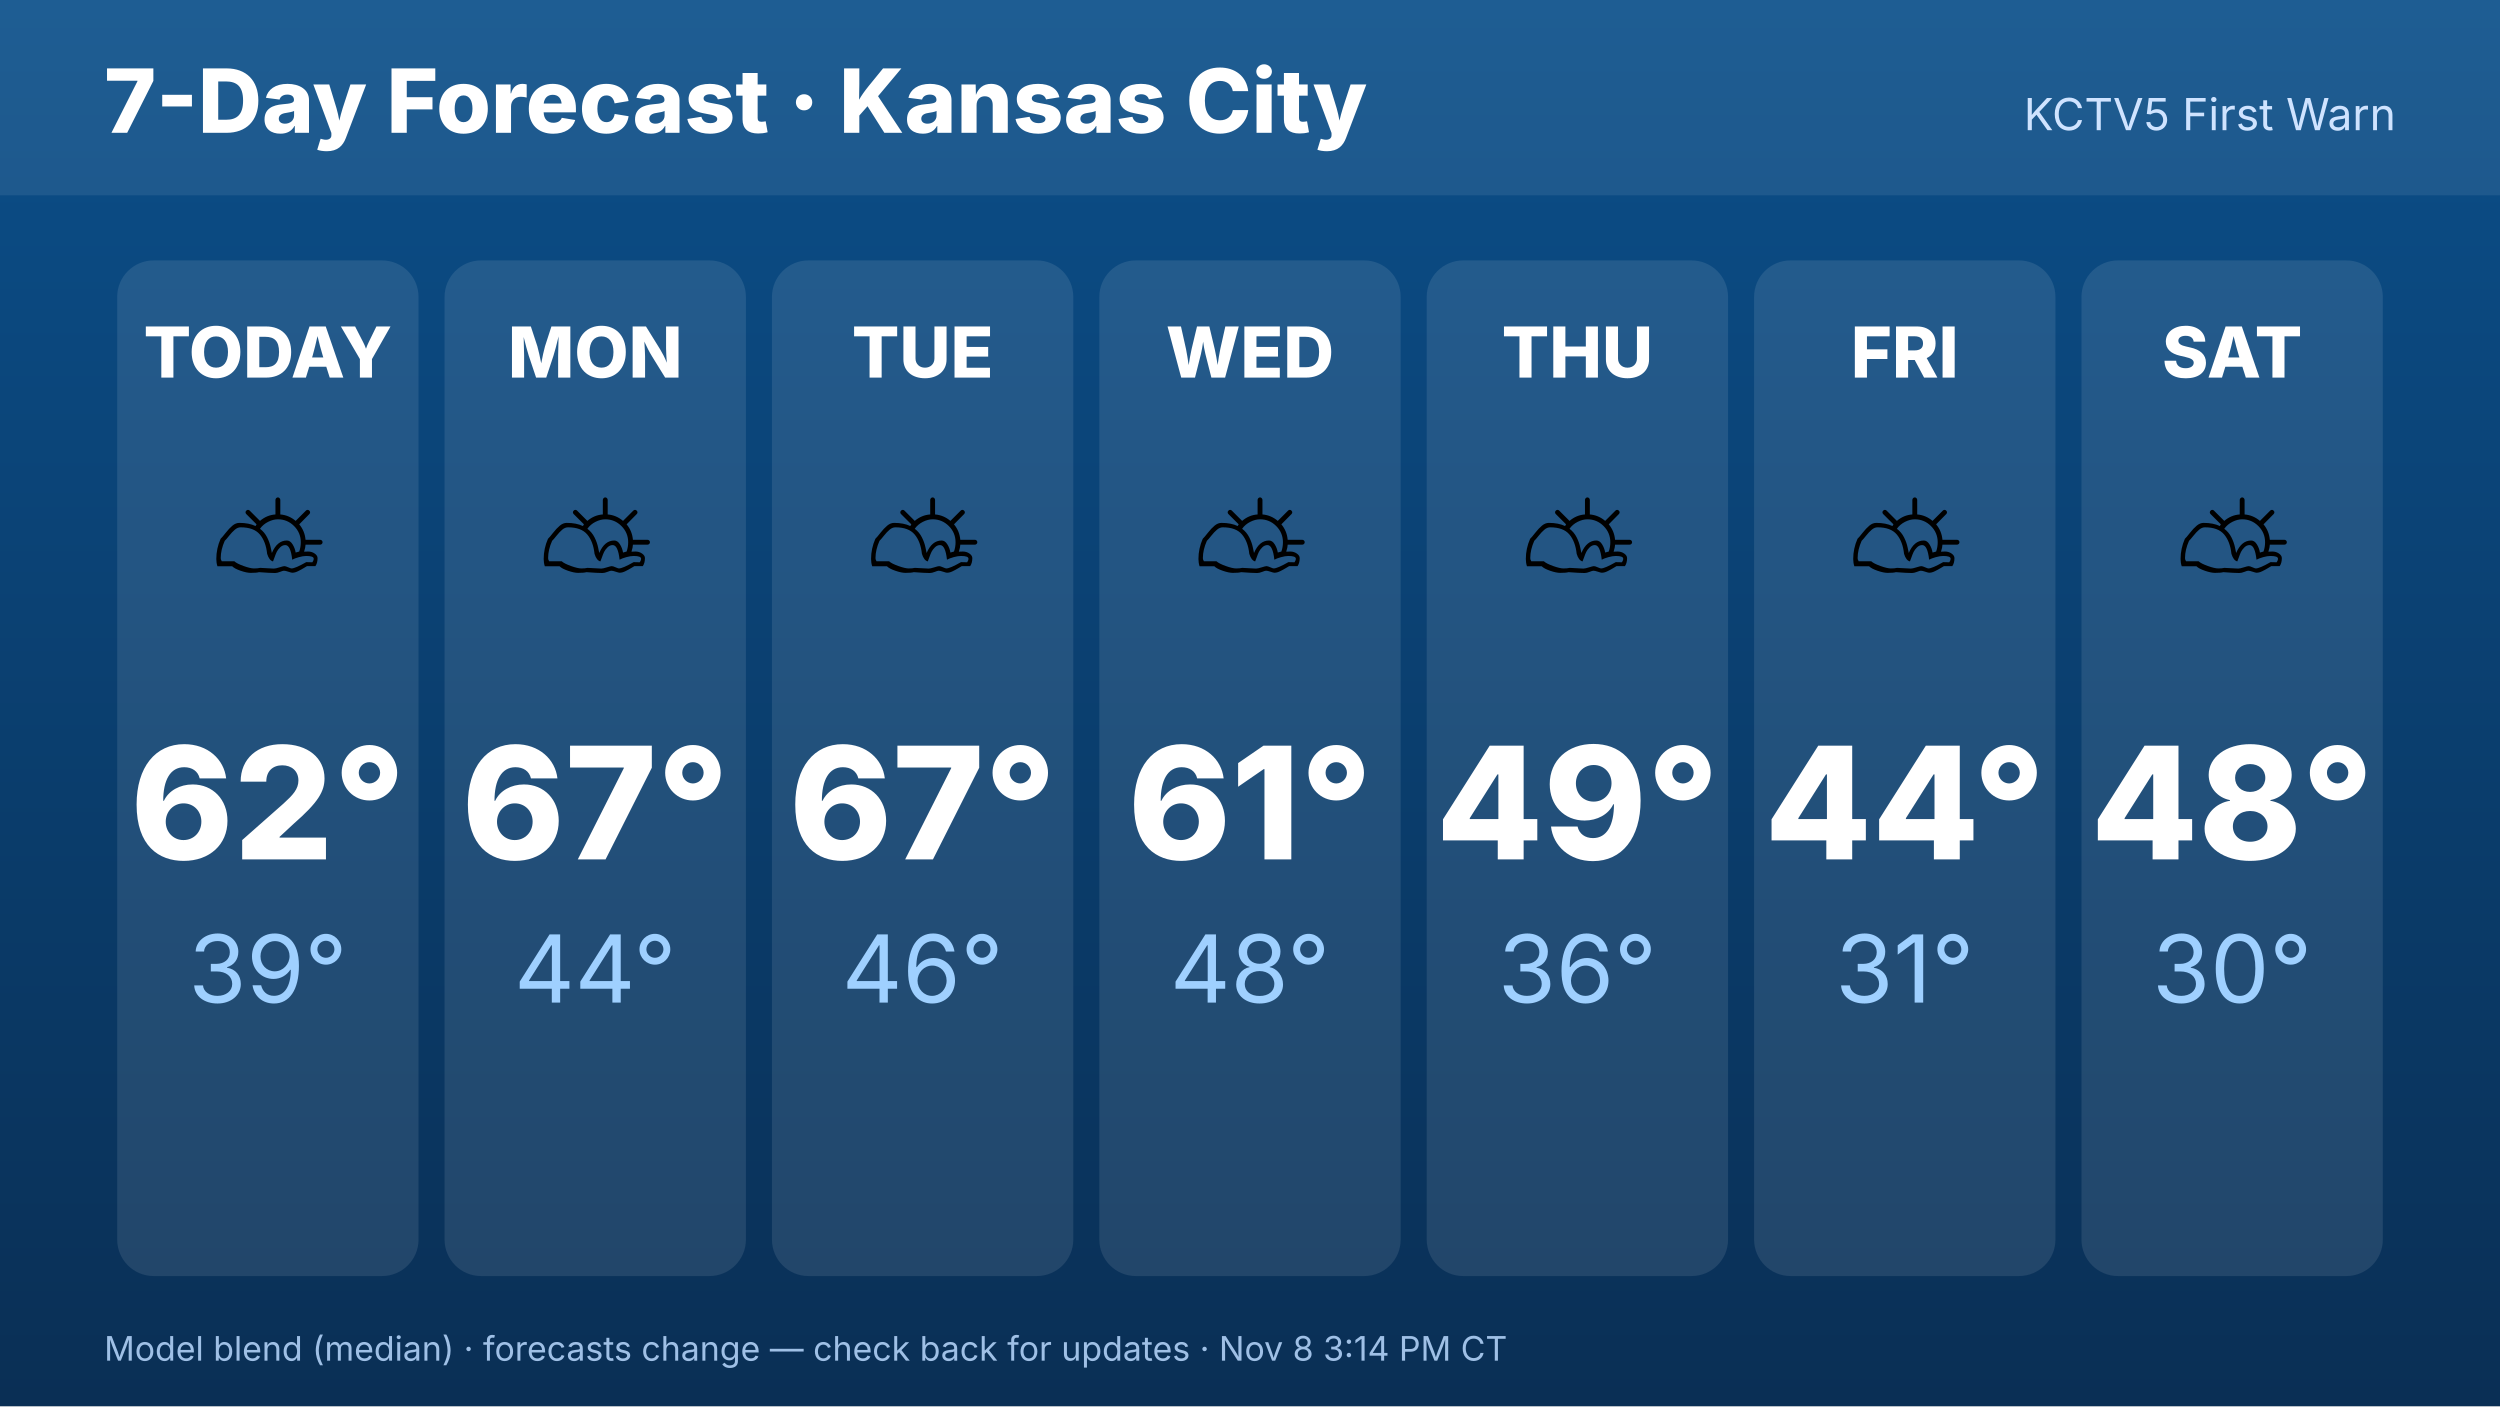
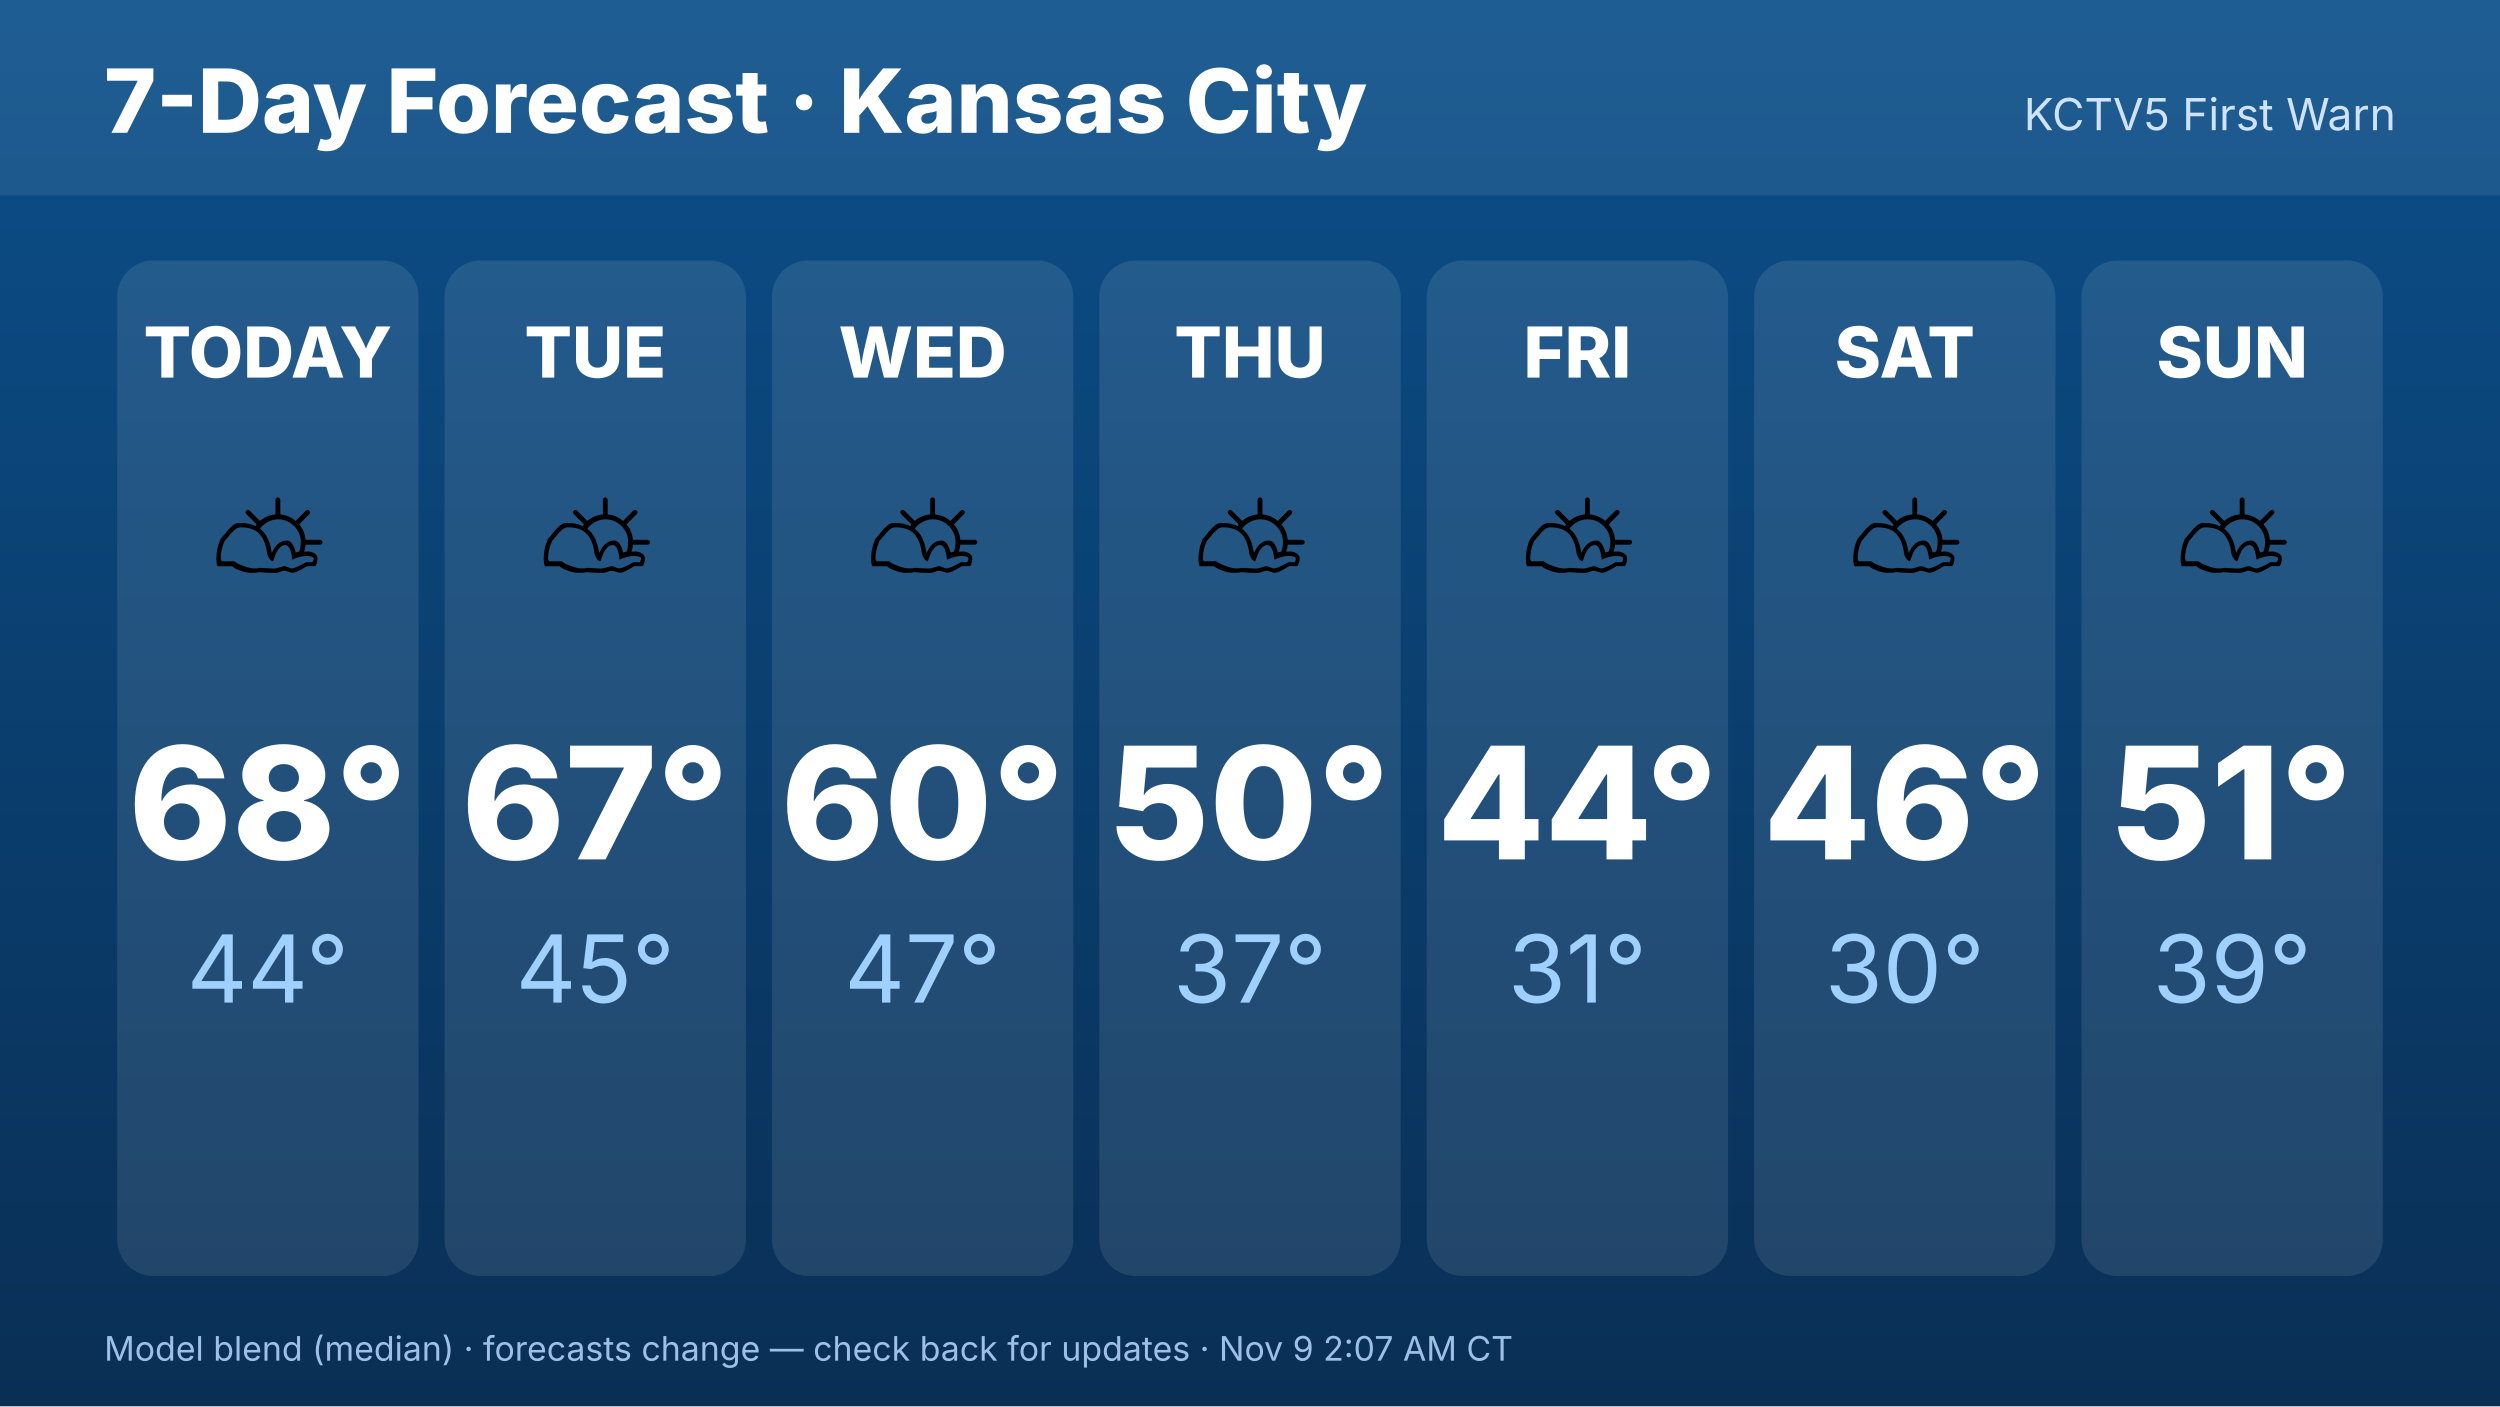
<svg xmlns="http://www.w3.org/2000/svg" width="1920" height="1080" viewBox="0 0 1920 1080" font-family="Inter,Helvetica,Arial,sans-serif">
  <defs>
    <linearGradient id="bg" x1="0" y1="0" x2="0" y2="1">
      <stop offset="0" stop-color="#0b4f8a" />
      <stop offset="1" stop-color="#0a2f55" />
    </linearGradient>
  </defs>
  <rect width="1920" height="1080" fill="url(#bg)" />
  <rect x="0" y="0" width="1920" height="150" fill="#ffffff" opacity=".08" />
  <text x="80" y="102" font-size="68" font-weight="800" fill="#fff">7-Day Forecast · Kansas City</text>
  <text x="1840" y="100" font-size="34" fill="#cfe3ff" text-anchor="end">KCTV5 First Warn</text>
  <rect x="90.0" y="200" width="231.429" height="780" rx="28" fill="#fff" opacity=".1" />
  <text x="205.714" y="290" font-size="54" font-weight="800" fill="#fff" text-anchor="middle">TODAY</text>
  <text x="205.714" y="470" font-size="110" text-anchor="middle">⛅</text>
-   <text x="205.714" y="660" font-size="120" font-weight="800" fill="#fff" text-anchor="middle">62°</text>
-   <text x="205.714" y="770" font-size="72" fill="#9fd0ff" text-anchor="middle">39°</text>
+   <text x="205.714" y="660" font-size="120" font-weight="800" fill="#fff" text-anchor="middle">68°</text>
+   <text x="205.714" y="770" font-size="72" fill="#9fd0ff" text-anchor="middle">44°</text>
  <rect x="341.429" y="200" width="231.429" height="780" rx="28" fill="#fff" opacity=".1" />
-   <text x="457.143" y="290" font-size="54" font-weight="800" fill="#fff" text-anchor="middle">MON</text>
+   <text x="457.143" y="290" font-size="54" font-weight="800" fill="#fff" text-anchor="middle">TUE</text>
  <text x="457.143" y="470" font-size="110" text-anchor="middle">⛅</text>
  <text x="457.143" y="660" font-size="120" font-weight="800" fill="#fff" text-anchor="middle">67°</text>
-   <text x="457.143" y="770" font-size="72" fill="#9fd0ff" text-anchor="middle">44°</text>
+   <text x="457.143" y="770" font-size="72" fill="#9fd0ff" text-anchor="middle">45°</text>
  <rect x="592.857" y="200" width="231.429" height="780" rx="28" fill="#fff" opacity=".1" />
-   <text x="708.571" y="290" font-size="54" font-weight="800" fill="#fff" text-anchor="middle">TUE</text>
+   <text x="708.571" y="290" font-size="54" font-weight="800" fill="#fff" text-anchor="middle">WED</text>
  <text x="708.571" y="470" font-size="110" text-anchor="middle">⛅</text>
-   <text x="708.571" y="660" font-size="120" font-weight="800" fill="#fff" text-anchor="middle">67°</text>
-   <text x="708.571" y="770" font-size="72" fill="#9fd0ff" text-anchor="middle">46°</text>
+   <text x="708.571" y="660" font-size="120" font-weight="800" fill="#fff" text-anchor="middle">60°</text>
+   <text x="708.571" y="770" font-size="72" fill="#9fd0ff" text-anchor="middle">47°</text>
  <rect x="844.286" y="200" width="231.429" height="780" rx="28" fill="#fff" opacity=".1" />
-   <text x="960" y="290" font-size="54" font-weight="800" fill="#fff" text-anchor="middle">WED</text>
+   <text x="960" y="290" font-size="54" font-weight="800" fill="#fff" text-anchor="middle">THU</text>
  <text x="960" y="470" font-size="110" text-anchor="middle">⛅</text>
-   <text x="960" y="660" font-size="120" font-weight="800" fill="#fff" text-anchor="middle">61°</text>
-   <text x="960" y="770" font-size="72" fill="#9fd0ff" text-anchor="middle">48°</text>
+   <text x="960" y="660" font-size="120" font-weight="800" fill="#fff" text-anchor="middle">50°</text>
+   <text x="960" y="770" font-size="72" fill="#9fd0ff" text-anchor="middle">37°</text>
  <rect x="1095.714" y="200" width="231.429" height="780" rx="28" fill="#fff" opacity=".1" />
-   <text x="1211.429" y="290" font-size="54" font-weight="800" fill="#fff" text-anchor="middle">THU</text>
+   <text x="1211.429" y="290" font-size="54" font-weight="800" fill="#fff" text-anchor="middle">FRI</text>
  <text x="1211.429" y="470" font-size="110" text-anchor="middle">⛅</text>
-   <text x="1211.429" y="660" font-size="120" font-weight="800" fill="#fff" text-anchor="middle">49°</text>
-   <text x="1211.429" y="770" font-size="72" fill="#9fd0ff" text-anchor="middle">36°</text>
+   <text x="1211.429" y="660" font-size="120" font-weight="800" fill="#fff" text-anchor="middle">44°</text>
+   <text x="1211.429" y="770" font-size="72" fill="#9fd0ff" text-anchor="middle">31°</text>
  <rect x="1347.143" y="200" width="231.429" height="780" rx="28" fill="#fff" opacity=".1" />
-   <text x="1462.857" y="290" font-size="54" font-weight="800" fill="#fff" text-anchor="middle">FRI</text>
+   <text x="1462.857" y="290" font-size="54" font-weight="800" fill="#fff" text-anchor="middle">SAT</text>
  <text x="1462.857" y="470" font-size="110" text-anchor="middle">⛅</text>
-   <text x="1462.857" y="660" font-size="120" font-weight="800" fill="#fff" text-anchor="middle">44°</text>
-   <text x="1462.857" y="770" font-size="72" fill="#9fd0ff" text-anchor="middle">31°</text>
+   <text x="1462.857" y="660" font-size="120" font-weight="800" fill="#fff" text-anchor="middle">46°</text>
+   <text x="1462.857" y="770" font-size="72" fill="#9fd0ff" text-anchor="middle">30°</text>
  <rect x="1598.571" y="200" width="231.429" height="780" rx="28" fill="#fff" opacity=".1" />
-   <text x="1714.286" y="290" font-size="54" font-weight="800" fill="#fff" text-anchor="middle">SAT</text>
+   <text x="1714.286" y="290" font-size="54" font-weight="800" fill="#fff" text-anchor="middle">SUN</text>
  <text x="1714.286" y="470" font-size="110" text-anchor="middle">⛅</text>
-   <text x="1714.286" y="660" font-size="120" font-weight="800" fill="#fff" text-anchor="middle">48°</text>
-   <text x="1714.286" y="770" font-size="72" fill="#9fd0ff" text-anchor="middle">30°</text>
-   <text x="80" y="1045" font-size="26" fill="#9fc0e6">Model blend (median) · forecasts change — check back for updates · Nov 8 3:14 PM CT</text>
+   <text x="1714.286" y="660" font-size="120" font-weight="800" fill="#fff" text-anchor="middle">51°</text>
+   <text x="1714.286" y="770" font-size="72" fill="#9fd0ff" text-anchor="middle">39°</text>
+   <text x="80" y="1045" font-size="26" fill="#9fc0e6">Model blend (median) · forecasts change — check back for updates · Nov 9 2:07 AM CT</text>
</svg>
